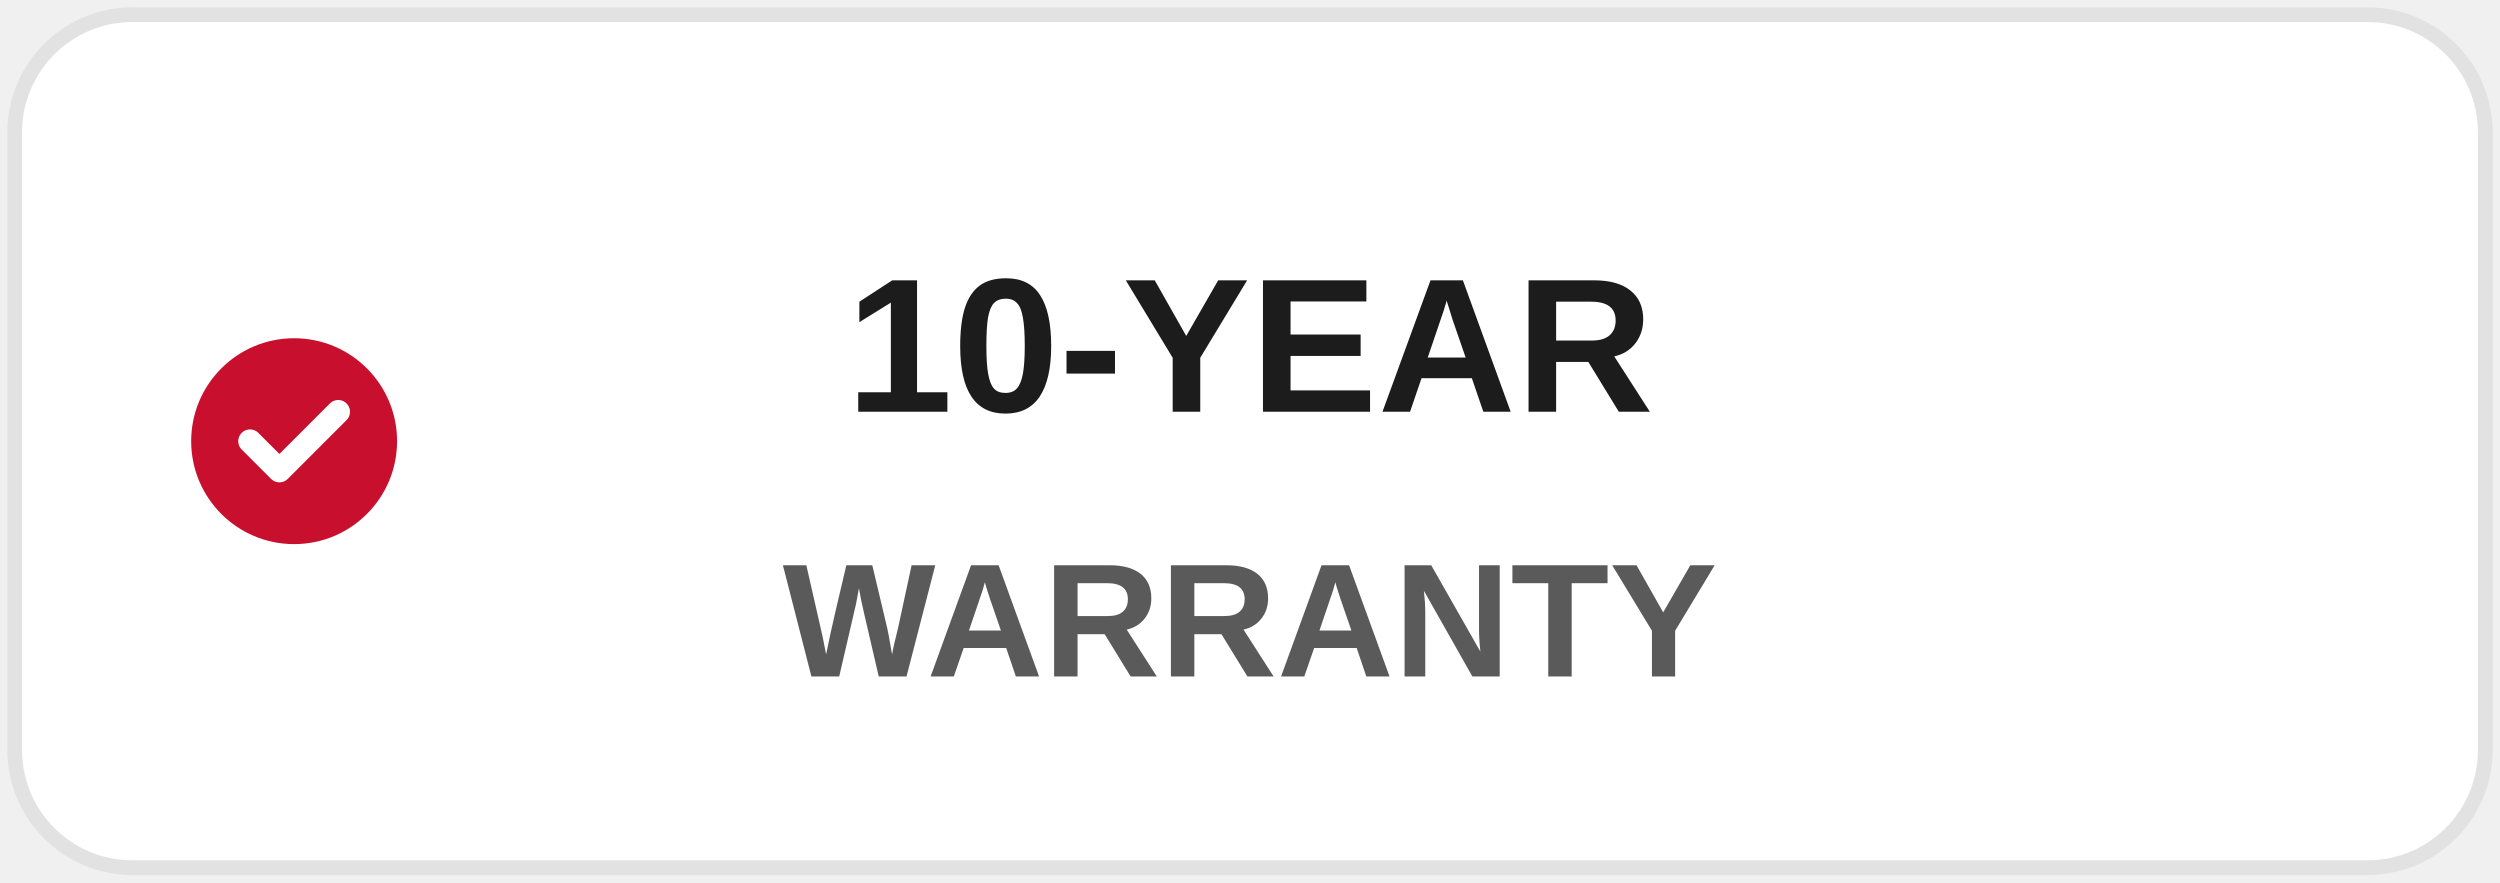
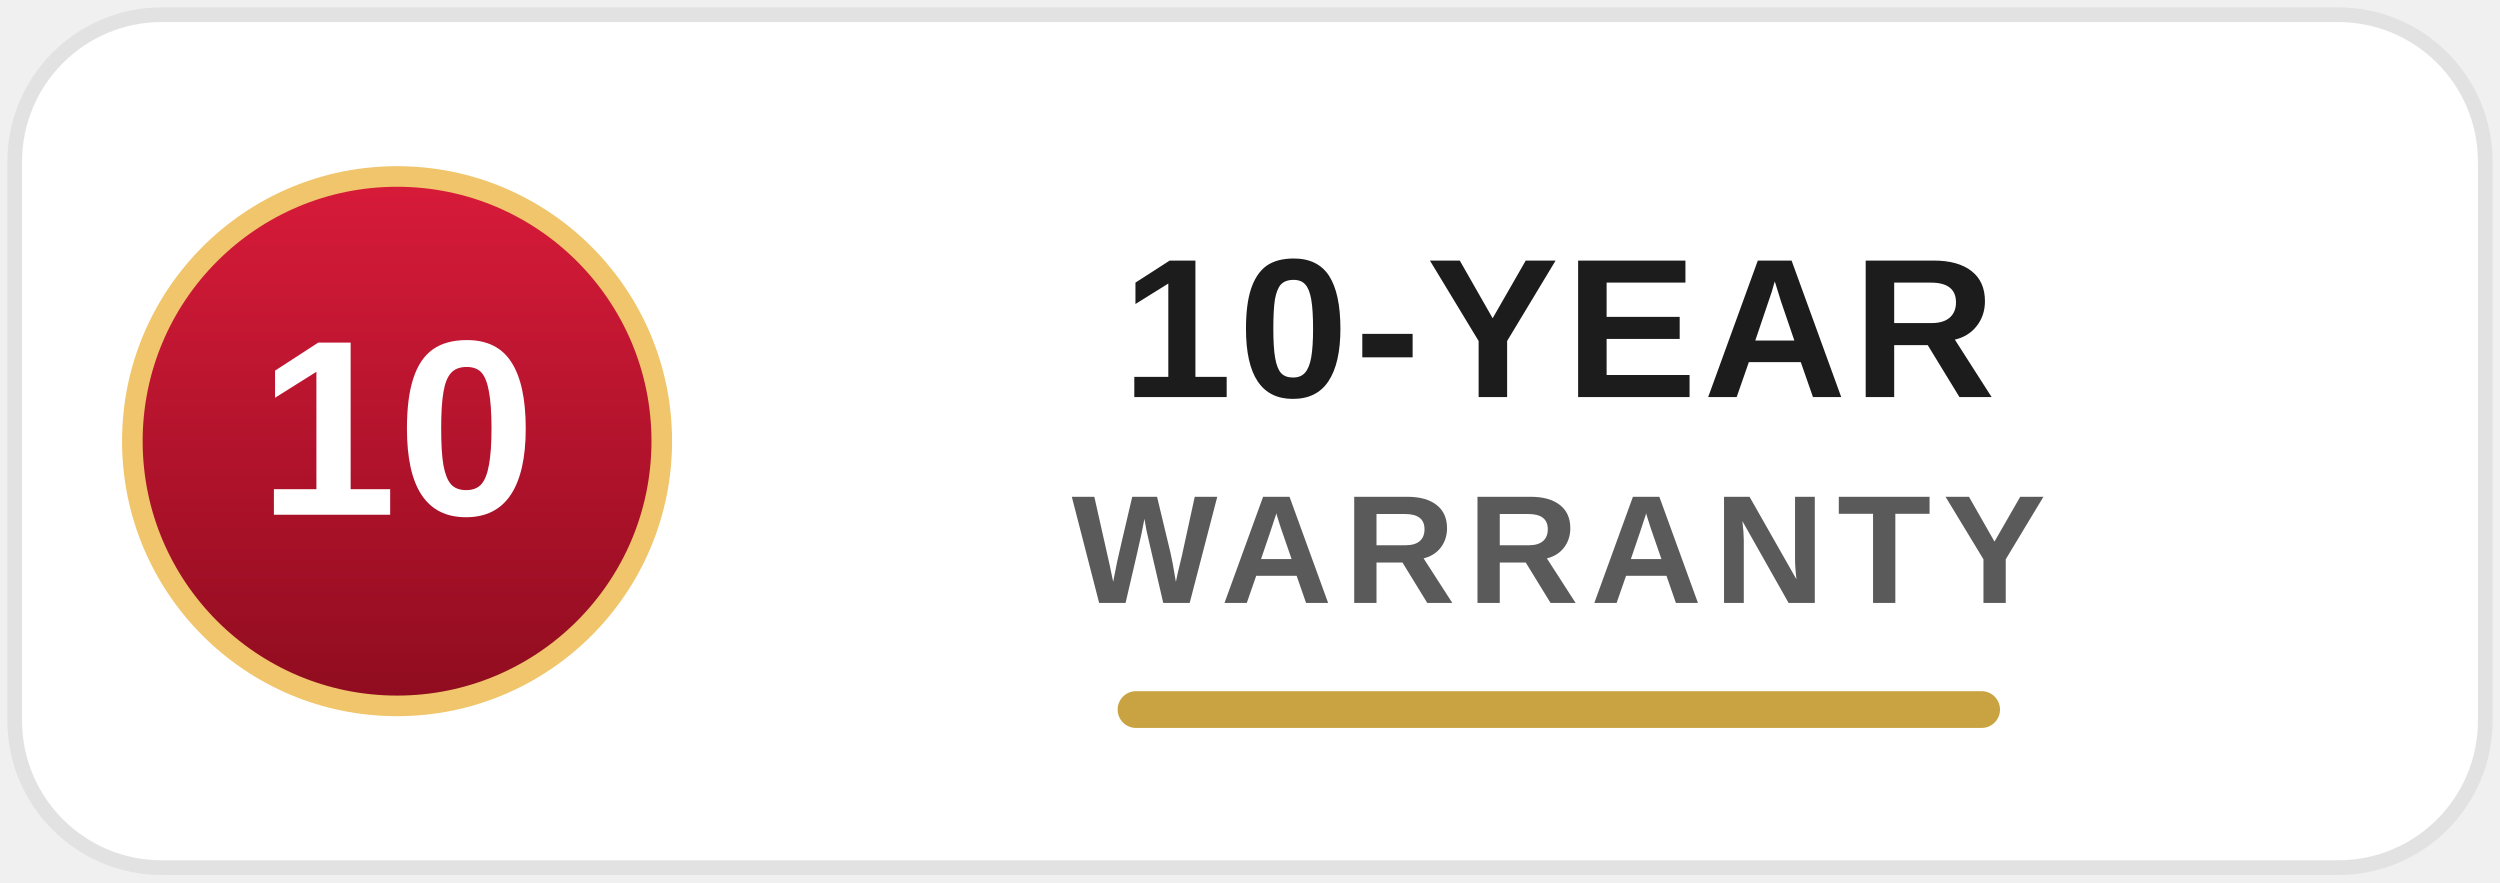
<svg xmlns="http://www.w3.org/2000/svg" width="170" height="60" viewBox="0 0 170 60">
-   <rect x="1" y="1" width="168" height="58" rx="8" fill="#ffffff" stroke="#e2e2e2" stroke-width="1" />
-   <circle cx="20" cy="30.0" r="7" fill="#c8102e" />
-   <path d="M17 30.0 l2 2 l4 -4" stroke="#fff" stroke-width="1.6" fill="none" stroke-linecap="round" stroke-linejoin="round" />
-   <text x="85.0" y="28.0" font-family="Arial, sans-serif" font-size="13" font-weight="800" fill="#1c1c1c" text-anchor="middle">10-YEAR</text>
-   <text x="85.0" y="46.0" font-family="Arial, sans-serif" font-size="11" font-weight="600" fill="#5a5a5a" text-anchor="middle">WARRANTY</text>
+   <defs>
+     <linearGradient id="warMedal" x1="0" y1="0" x2="0" y2="1">
+       <stop offset="0" stop-color="#d81b3a" />
+       <stop offset="1" stop-color="#8f0c1f" />
+     </linearGradient>
+   </defs>
+   <rect x="1" y="1" width="168" height="58" rx="10" fill="#ffffff" stroke="#e2e2e2" stroke-width="1" />
+   <circle cx="27" cy="30" r="18" fill="url(#warMedal)" stroke="#f0c56b" stroke-width="1.4" />
+   <text x="27" y="35" font-family="Arial, sans-serif" font-size="17" font-weight="800" fill="#ffffff" text-anchor="middle">10</text>
+   <text x="106" y="27" font-family="Arial, sans-serif" font-size="13.5" font-weight="800" fill="#1c1c1c" text-anchor="middle" letter-spacing="0.4">10-YEAR</text>
+   <text x="106" y="41" font-family="Arial, sans-serif" font-size="10.5" font-weight="700" fill="#5a5a5a" text-anchor="middle" letter-spacing="0.8">WARRANTY</text>
+   <rect x="76" y="47" width="60" height="2.5" rx="1.25" fill="#c9a341" />
</svg>
